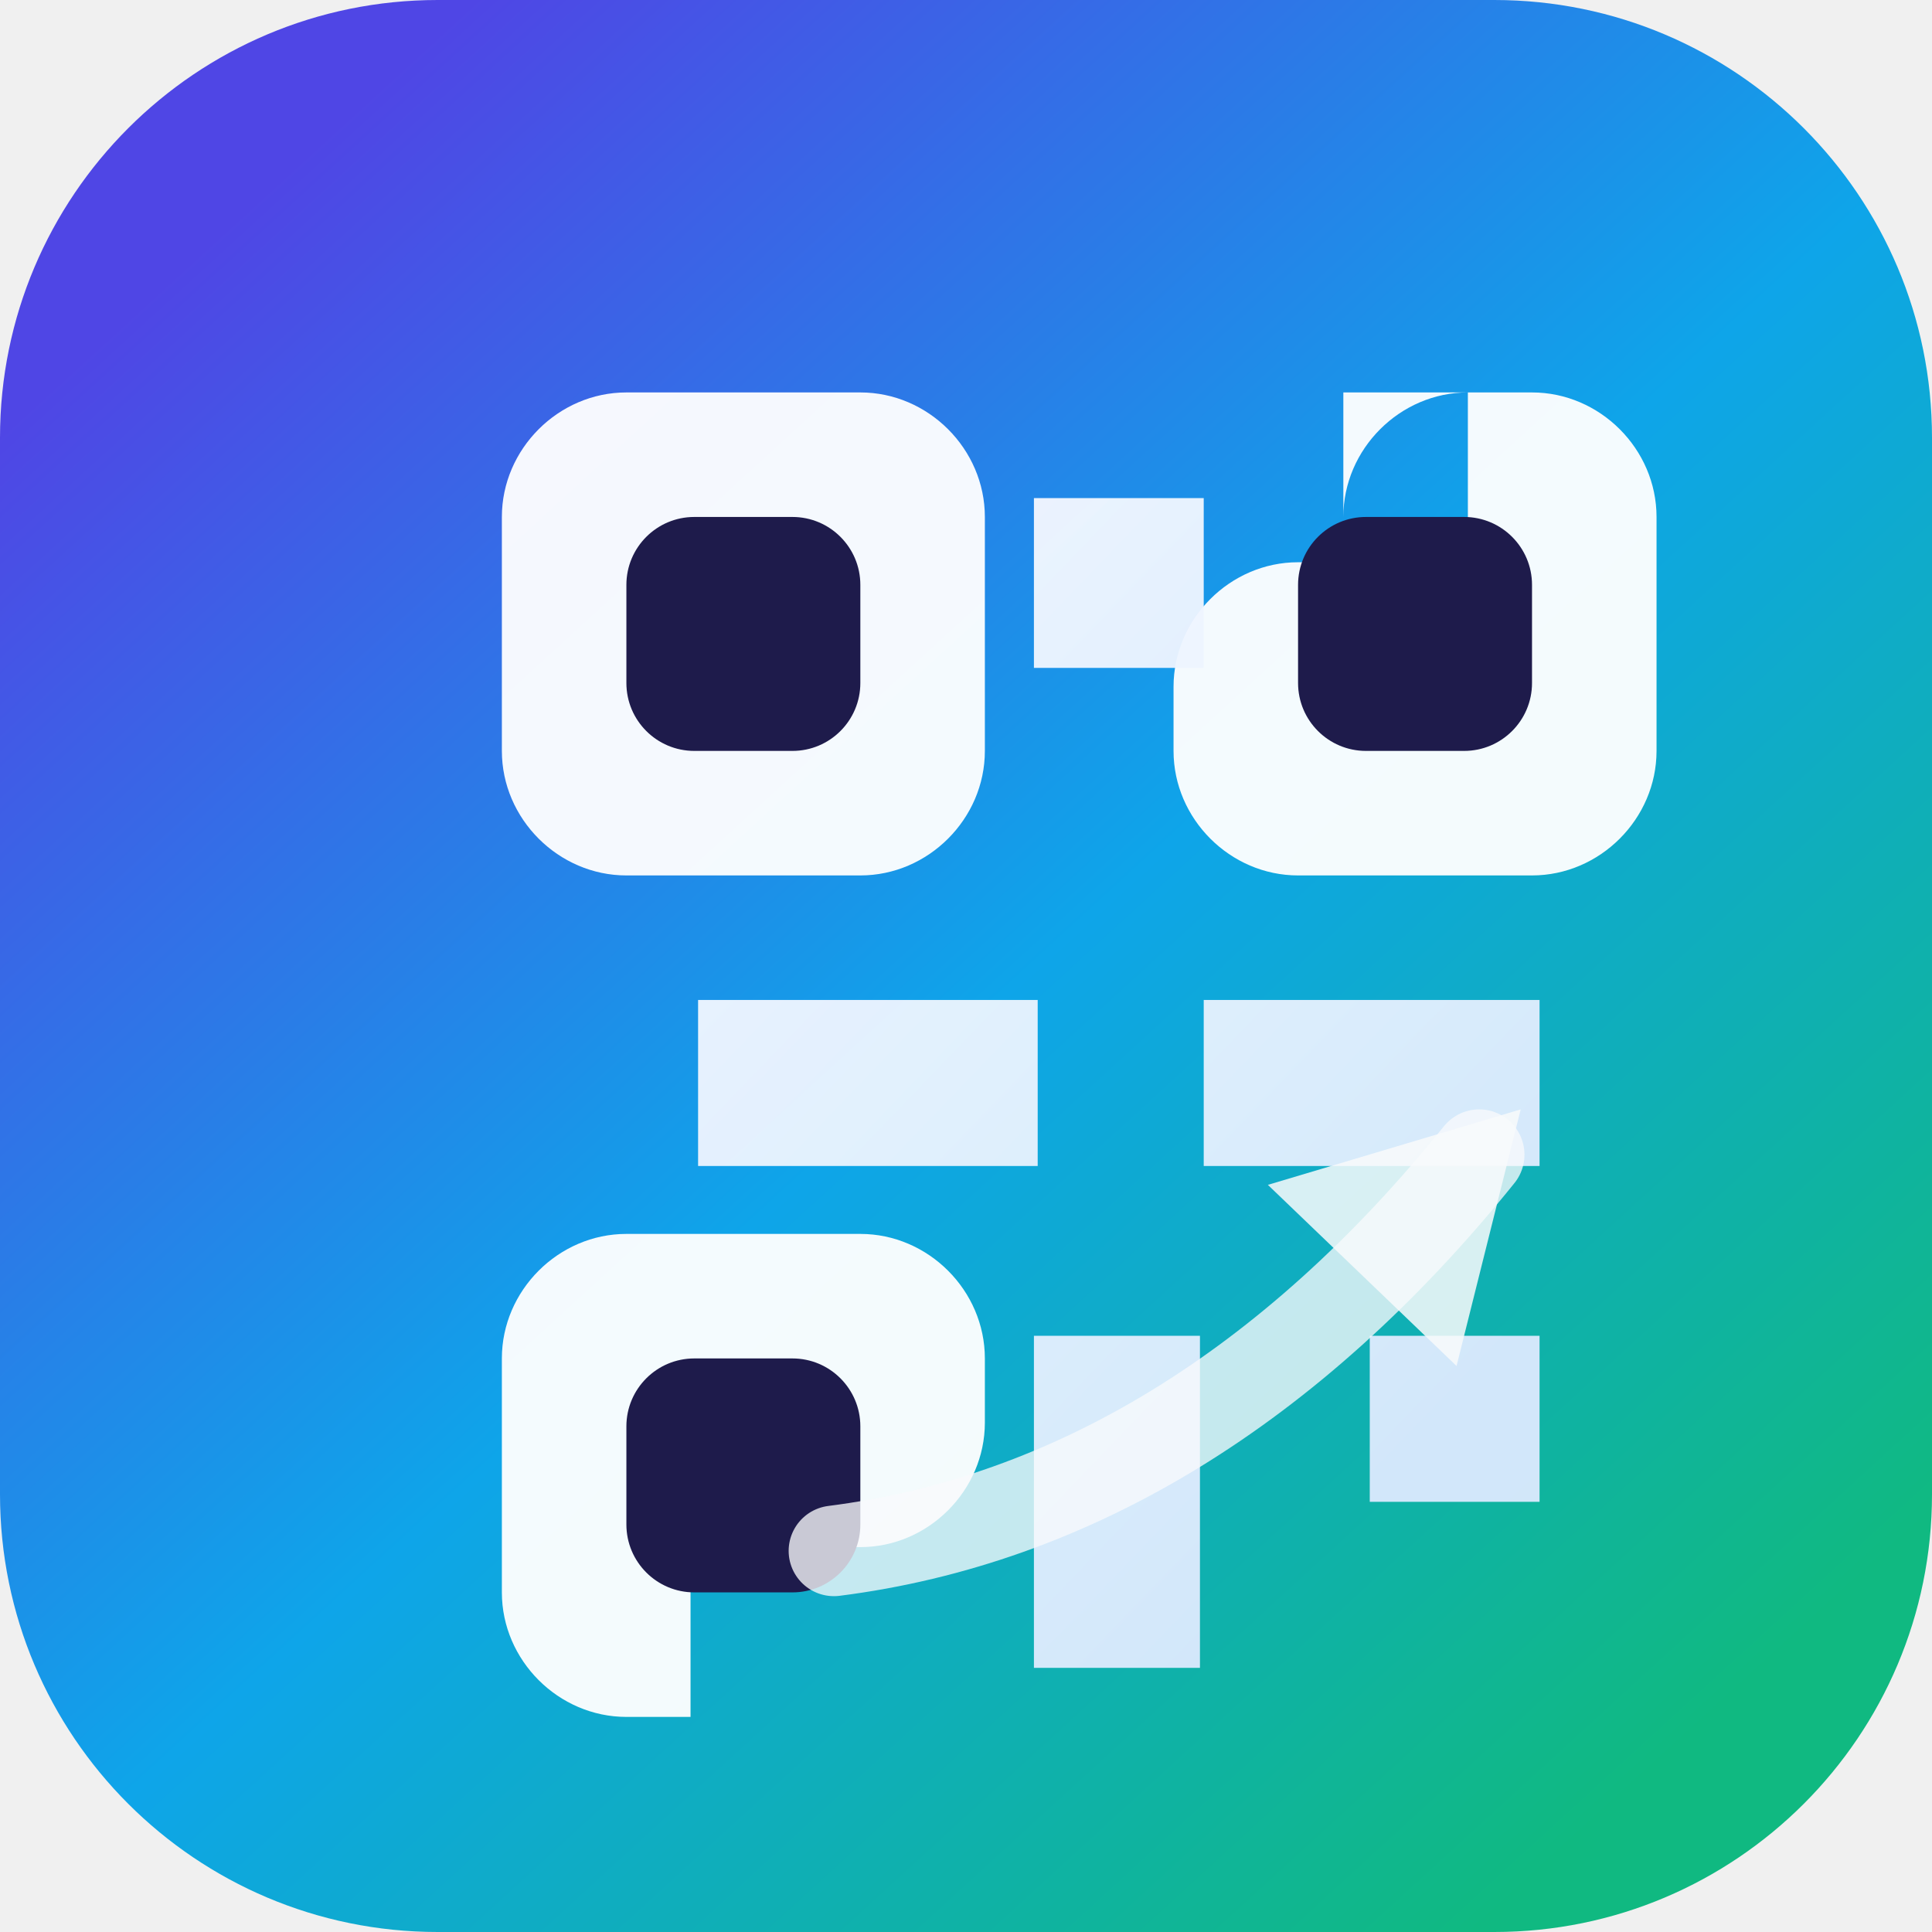
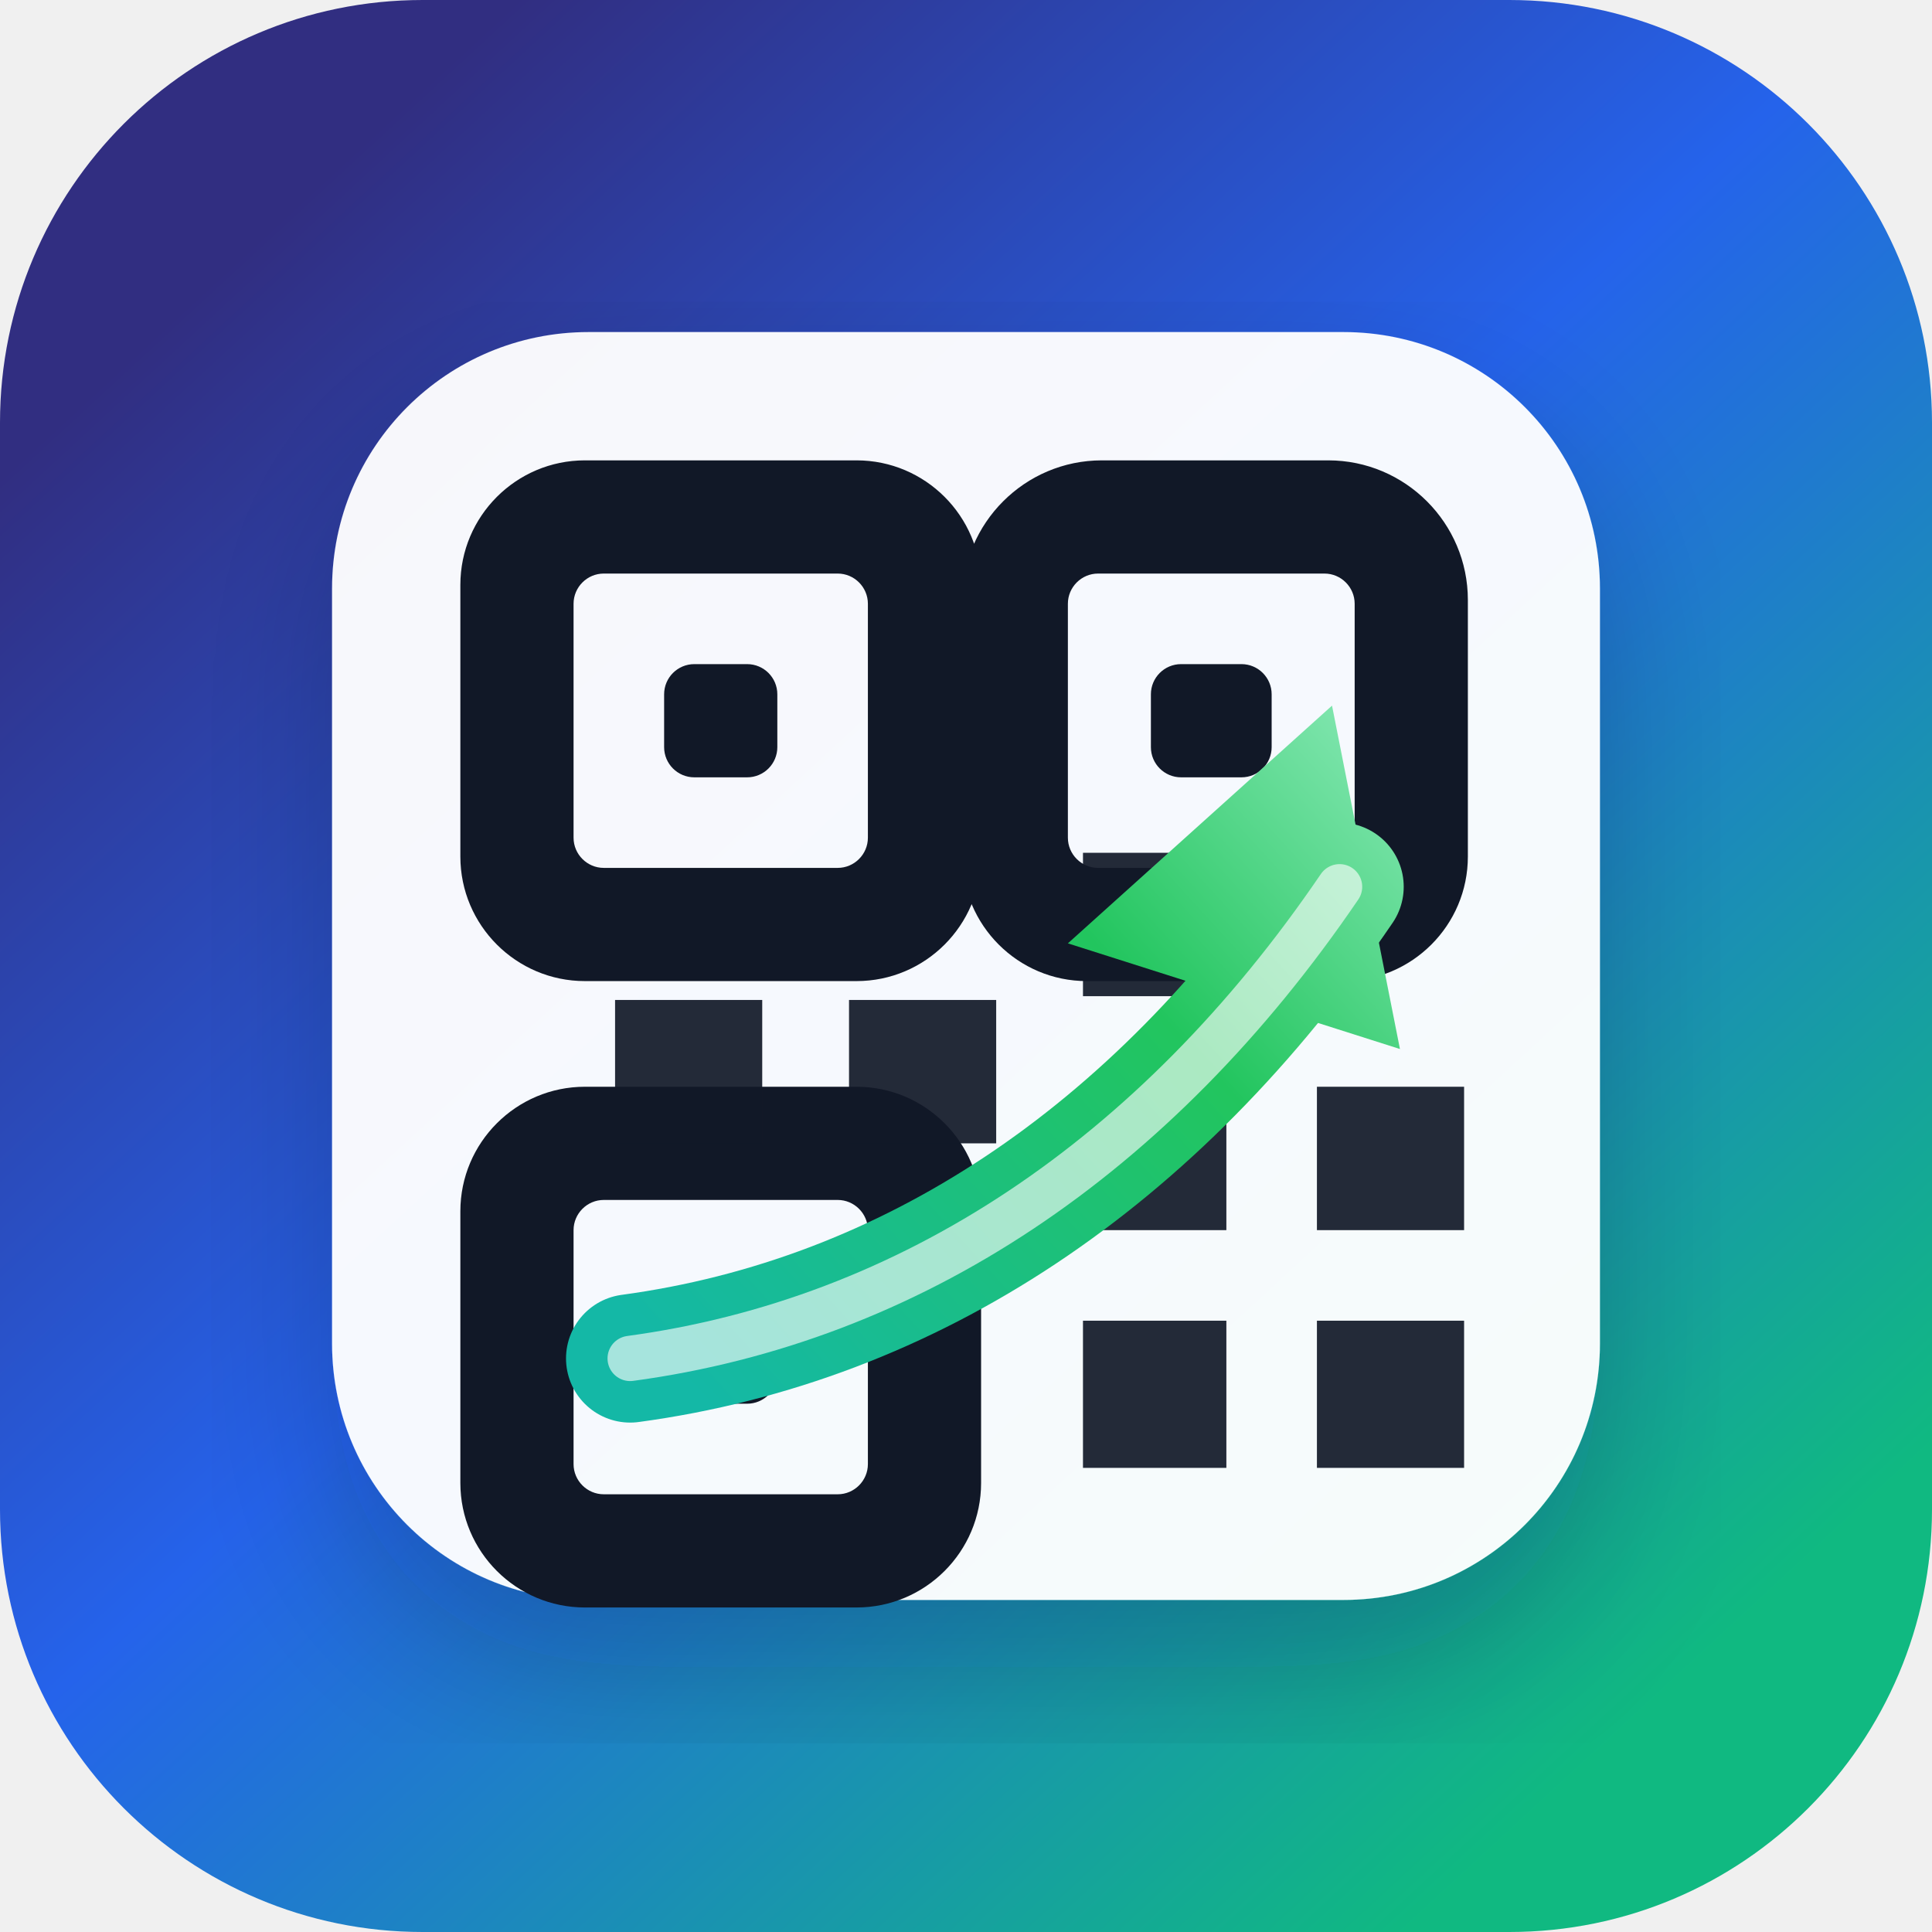
<svg xmlns="http://www.w3.org/2000/svg" viewBox="0 0 512 512" role="img" aria-label="QRFlow logo">
  <defs>
-     <linearGradient id="bg" x1="76" y1="45" x2="452" y2="456" gradientUnits="userSpaceOnUse">
-       <stop stop-color="#4F46E5" />
-       <stop offset=".52" stop-color="#0EA5E9" />
+     <linearGradient id="qrflow-bg" x1="74" y1="58" x2="438" y2="452" gradientUnits="userSpaceOnUse">
+       <stop stop-color="#312E81" />
+       <stop offset=".46" stop-color="#2563EB" />
      <stop offset="1" stop-color="#10B981" />
    </linearGradient>
-     <linearGradient id="scan" x1="122" y1="132" x2="380" y2="380" gradientUnits="userSpaceOnUse">
-       <stop stop-color="#FFFFFF" />
-       <stop offset="1" stop-color="#DBEAFE" />
+     <linearGradient id="qrflow-flow" x1="160" y1="342" x2="372" y2="148" gradientUnits="userSpaceOnUse">
+       <stop stop-color="#14B8A6" />
+       <stop offset=".55" stop-color="#22C55E" />
+       <stop offset="1" stop-color="#A7F3D0" />
    </linearGradient>
+     <filter id="qrflow-shadow" x="56" y="62" width="400" height="400" color-interpolation-filters="sRGB" filterUnits="userSpaceOnUse">
+       <feDropShadow dx="0" dy="18" stdDeviation="20" flood-color="#0F172A" flood-opacity=".22" />
+     </filter>
  </defs>
-   <rect width="512" height="512" rx="116" fill="url(#bg)" />
-   <path d="M133 137c0-18 15-33 33-33h62c18 0 33 15 33 33v62c0 18-15 33-33 33h-62c-18 0-33-15-33-33v-62Zm223 0c0-18 15-33 33-33h17c18 0 33 15 33 33v62c0 18-15 33-33 33h-62c-18 0-33-15-33-33v-17c0-18 15-33 33-33h45v-45h-33Zm-223 223c0-18 15-33 33-33h62c18 0 33 15 33 33v17c0 18-15 33-33 33h-45v45h-17c-18 0-33-15-33-33v-62Z" fill="#fff" opacity=".95" />
-   <rect x="166" y="137" width="62" height="62" rx="18" fill="#1E1B4B" />
-   <rect x="344" y="137" width="62" height="62" rx="18" fill="#1E1B4B" />
-   <rect x="166" y="360" width="62" height="62" rx="18" fill="#1E1B4B" />
-   <path d="M274 132h45v45h-45v-45Zm-44 133h45v44h-45v-44Zm89 0h89v44h-89v-44Zm-45 89h44v88h-44v-88Zm89 0h45v44h-45v-44Zm-178-89h45v44h-45v-44Z" fill="url(#scan)" opacity=".95" />
-   <path d="M392 306c-50 62-108 97-171 105" fill="none" stroke="#F8FAFC" stroke-width="24" stroke-linecap="round" opacity=".78" />
-   <path d="M403 294l-17 68-50-48 67-20Z" fill="#F8FAFC" opacity=".86" />
+   <rect width="512" height="512" rx="112" fill="url(#qrflow-bg)" />
+   <path d="M88 156c0-37.6 30.4-68 68-68h200c37.6 0 68 30.4 68 68v200c0 37.6-30.4 68-68 68H156c-37.6 0-68-30.4-68-68V156Z" fill="#FFFFFF" opacity=".96" filter="url(#qrflow-shadow)" />
+   <path d="M122 155c0-18.2 14.8-33 33-33h72c18.2 0 33 14.8 33 33v72c0 18.2-14.8 33-33 33h-72c-18.2 0-33-14.8-33-33v-72Zm30 5v62c0 4.4 3.6 8 8 8h62c4.4 0 8-3.6 8-8v-62c0-4.4-3.6-8-8-8h-62c-4.4 0-8 3.6-8 8Zm200-38c20.4 0 37 16.6 37 37v68c0 18.2-14.8 33-33 33h-68c-18.2 0-33-14.8-33-33v-68c0-20.4 16.6-37 37-37h60Zm7 38c0-4.4-3.6-8-8-8h-60c-4.4 0-8 3.6-8 8v62c0 4.4 3.6 8 8 8h60c4.4 0 8-3.6 8-8v-62ZM155 288h72c18.2 0 33 14.8 33 33v72c0 18.2-14.8 33-33 33h-72c-18.2 0-33-14.8-33-33v-72c0-18.2 14.8-33 33-33Zm5 30c-4.4 0-8 3.6-8 8v62c0 4.4 3.6 8 8 8h62c4.4 0 8-3.6 8-8v-62c0-4.4-3.6-8-8-8h-62Z" fill="#111827" />
+   <rect x="176" y="176" width="30" height="30" rx="8" fill="#111827" />
+   <rect x="305" y="176" width="32" height="30" rx="8" fill="#111827" />
+   <rect x="176" y="342" width="30" height="30" rx="8" fill="#111827" />
+   <path d="M287 288h38v38h-38v-38Zm62 0h39v38h-39v-38Zm-62 62h38v39h-38v-39Zm62 0h39v39h-39v-39Zm-62-124h38v38h-38v-38Zm-124 39h39v38h-39v-38Zm62 0h39v38h-39v-38Z" fill="#111827" opacity=".92" />
+   <path d="M167 360c74-10 139-53 188-125" fill="none" stroke="url(#qrflow-flow)" stroke-width="34" stroke-linecap="round" />
+   <path d="M353 187l18 91-88-28 70-63Z" fill="url(#qrflow-flow)" />
+   <path d="M167 360c74-10 139-53 188-125" fill="none" stroke="#FFFFFF" stroke-width="12" stroke-linecap="round" opacity=".62" />
</svg>
